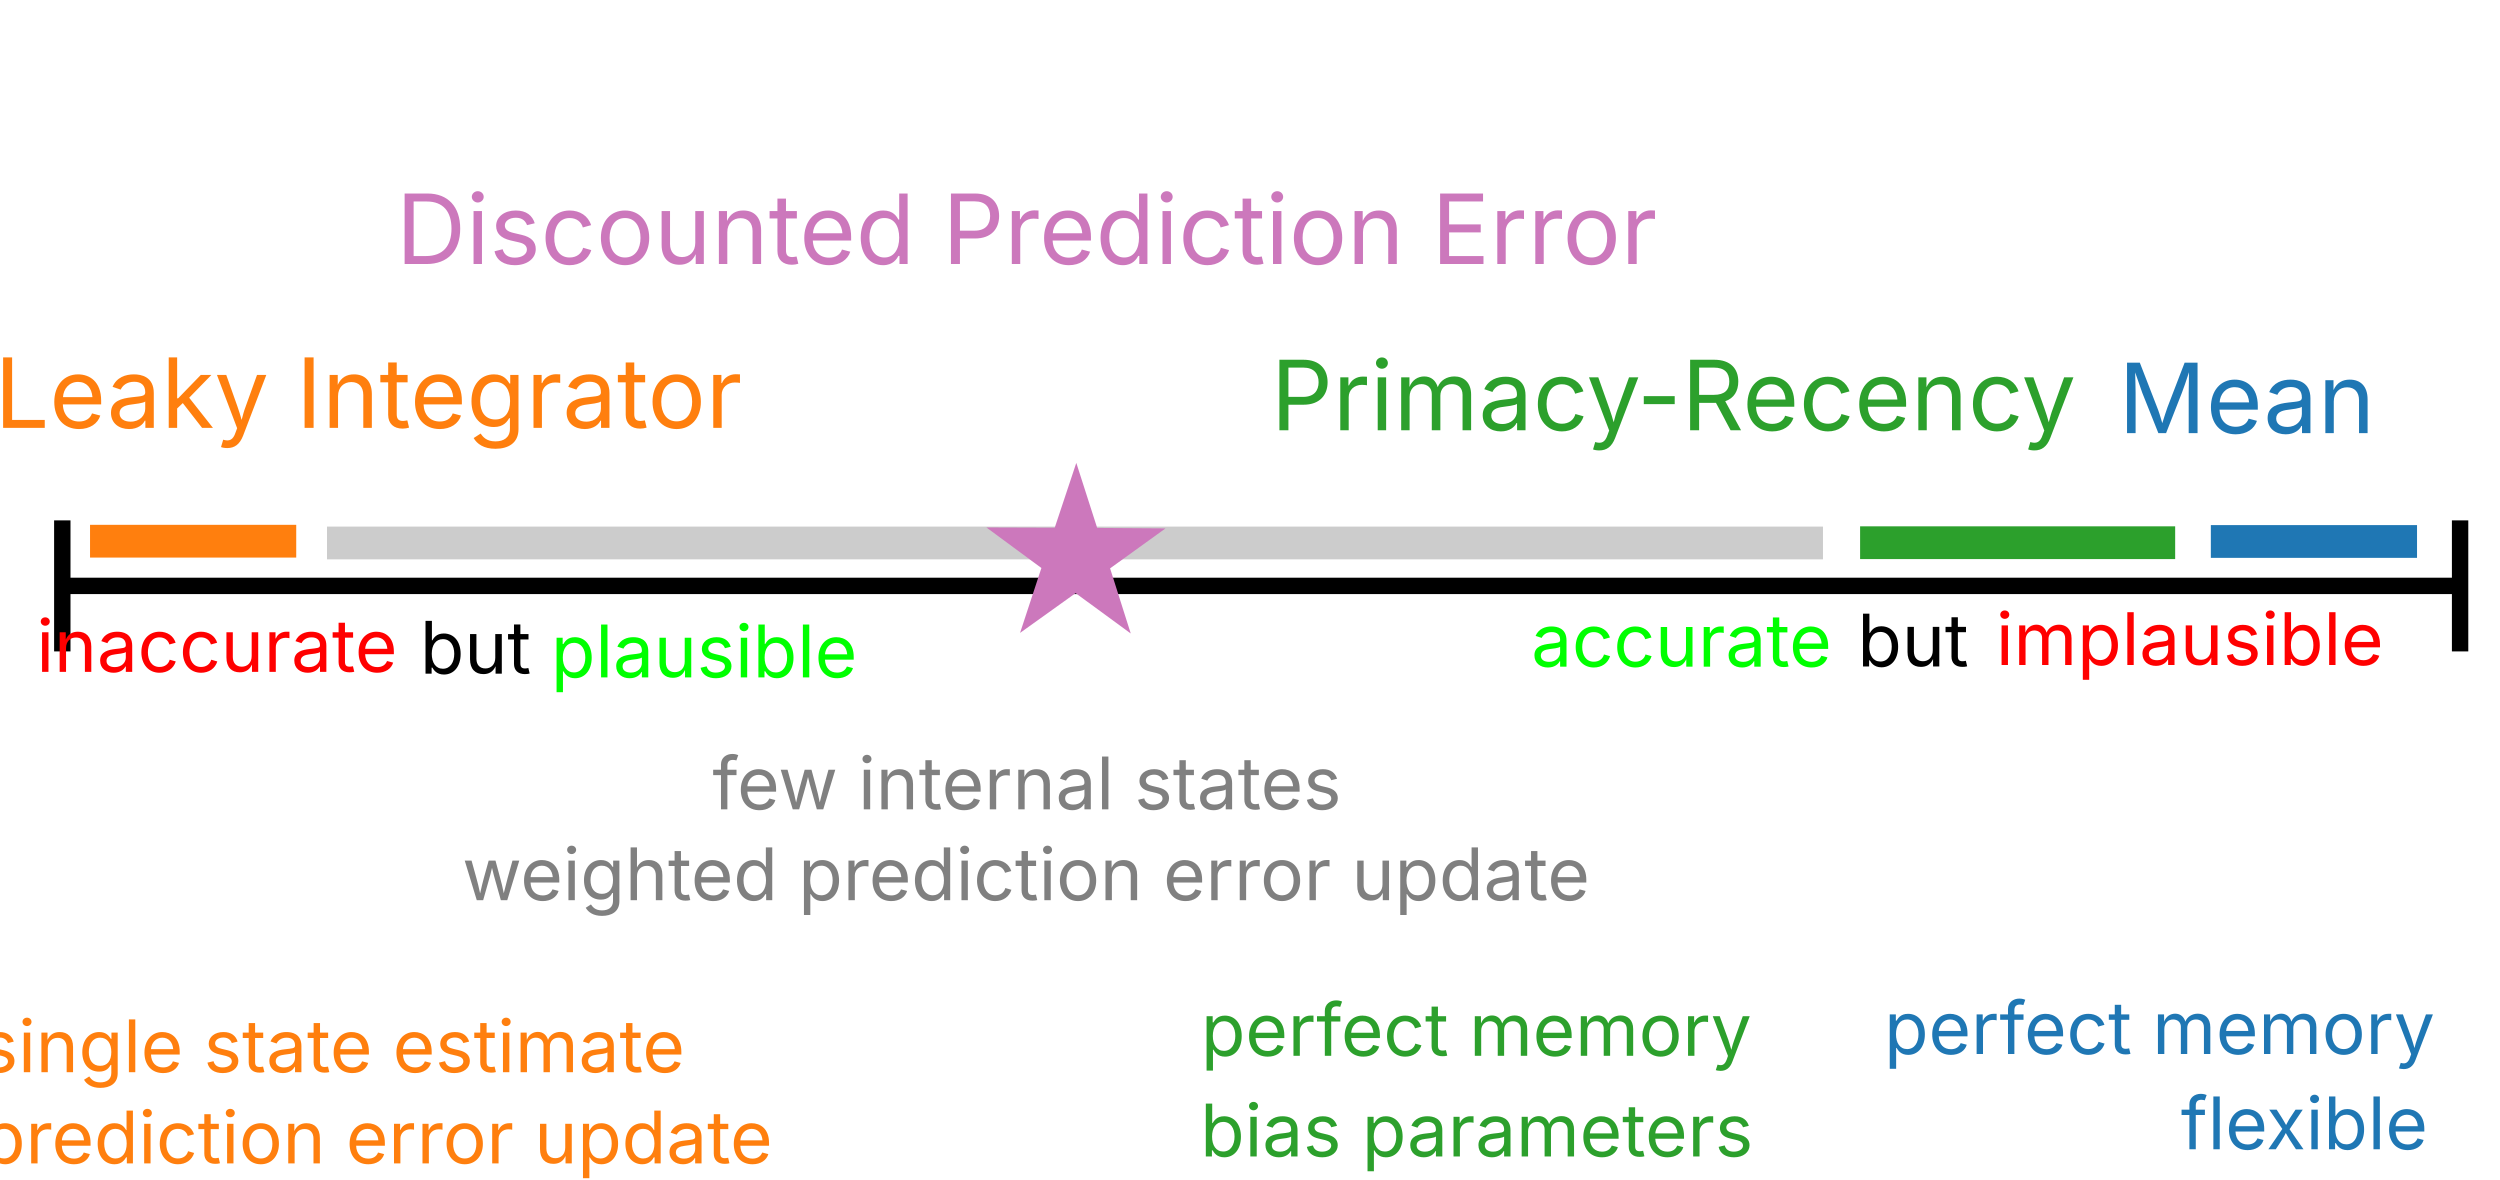
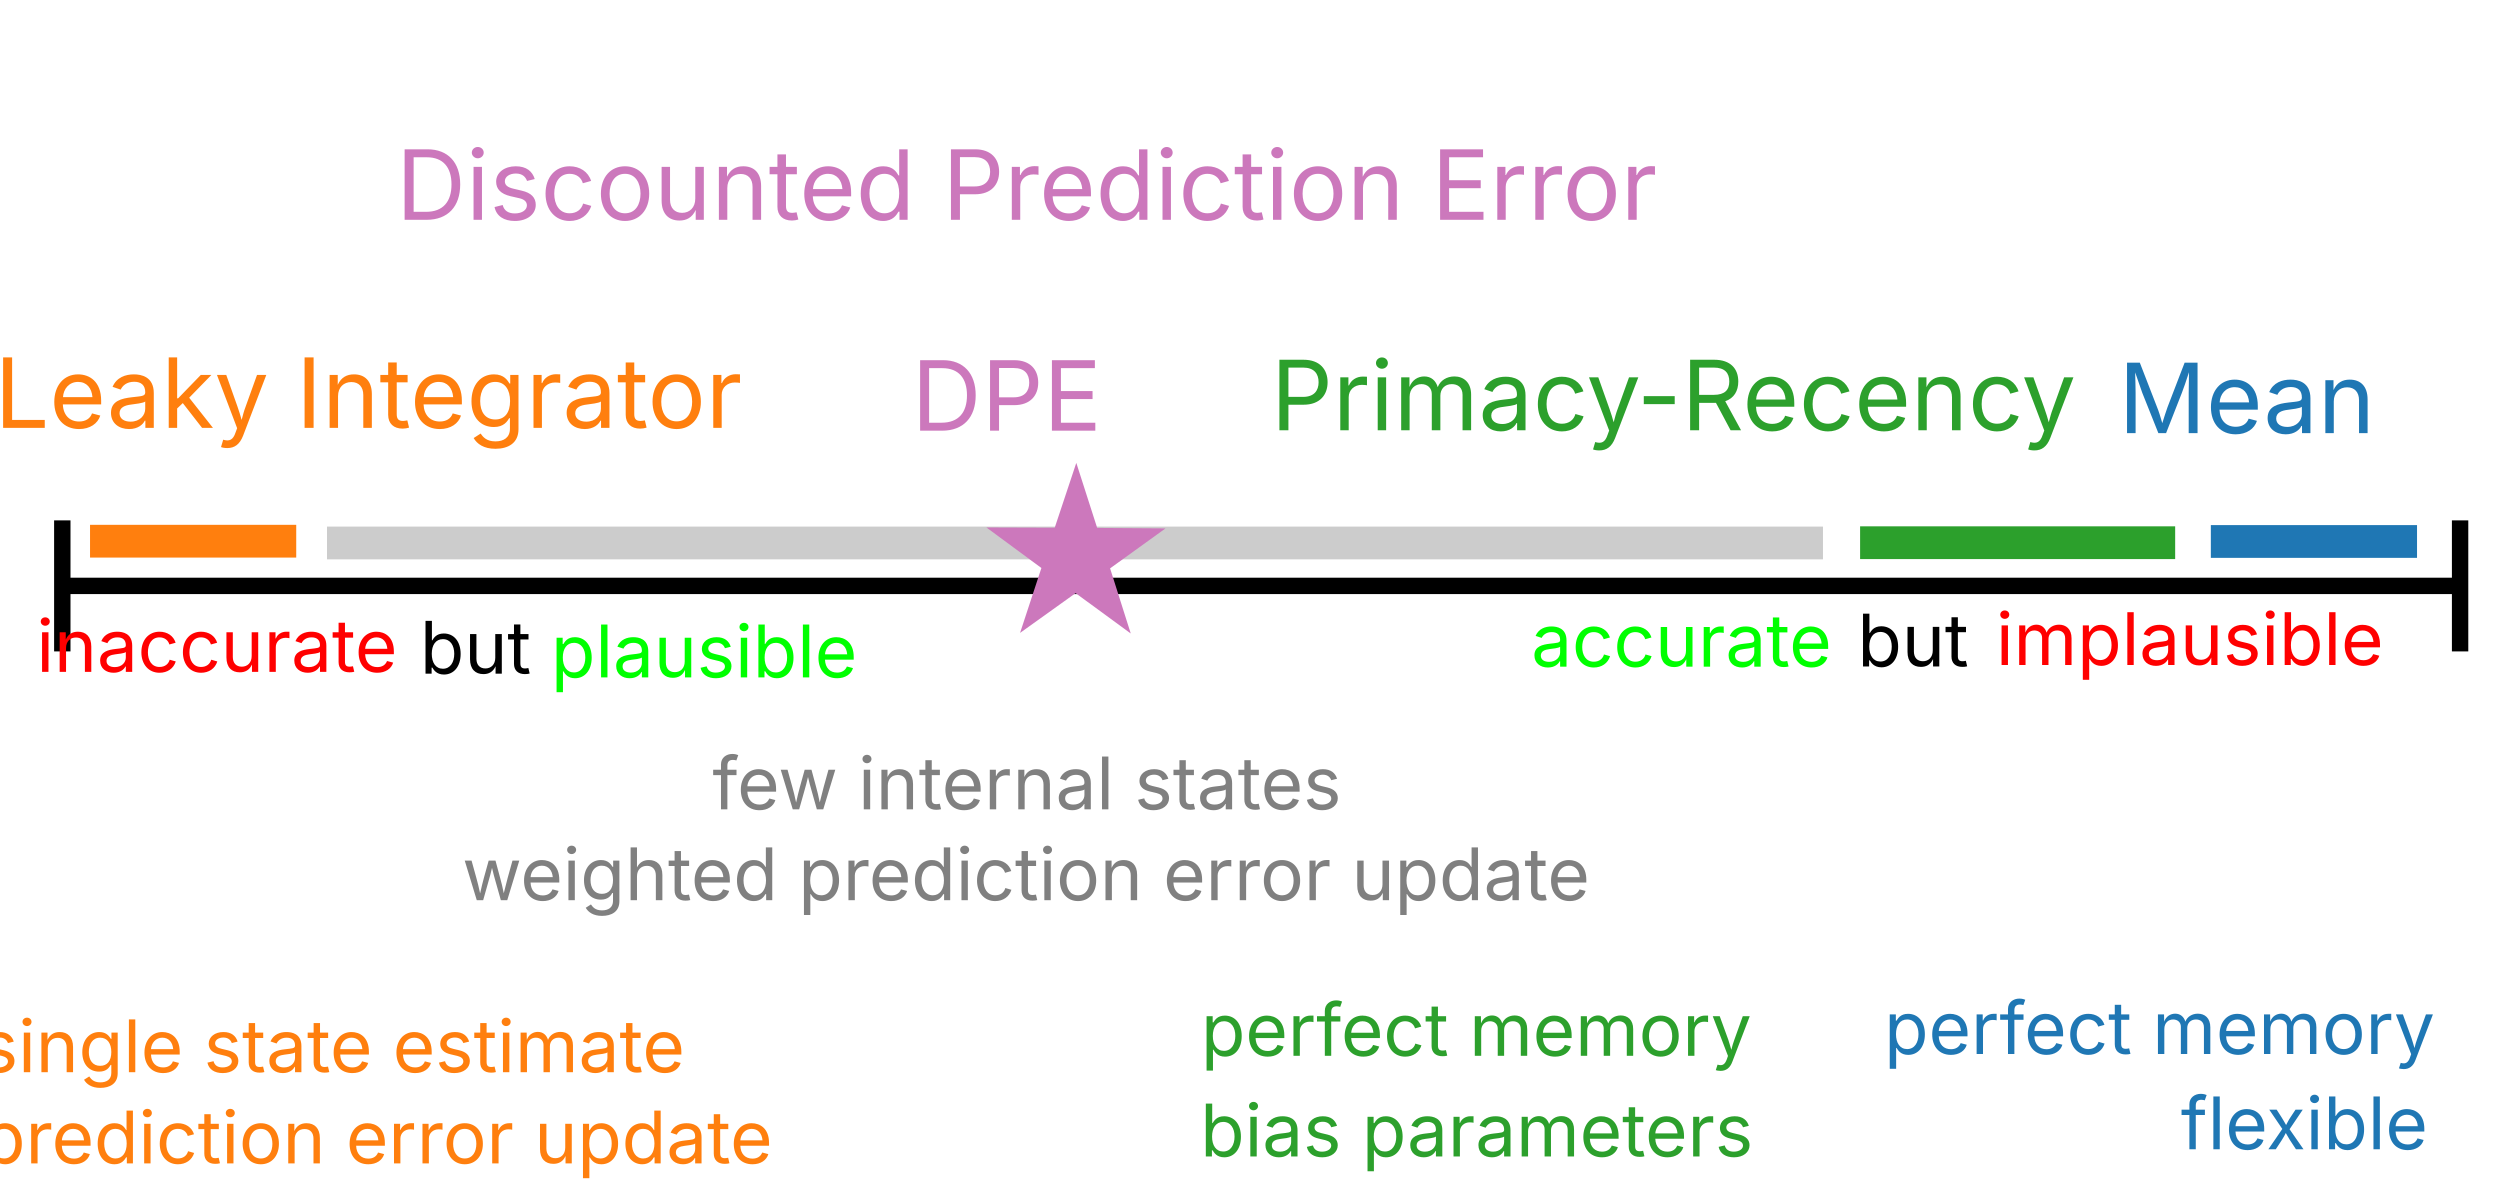
<svg xmlns="http://www.w3.org/2000/svg" width="10.6in" height="5in" viewBox="0 0 269.24 127" version="1.1" id="svg1">
  <defs id="defs1">
    <marker style="overflow:visible" id="marker2" refX="0" refY="0" orient="auto" markerWidth="1" markerHeight="1" viewBox="0 0 1 1" preserveAspectRatio="xMidYMid">
      <path style="fill:none;stroke:context-stroke;stroke-width:1" d="M 0,4 V -4" id="path2" />
    </marker>
    <marker style="overflow:visible" id="Stop" refX="0" refY="0" orient="auto" markerWidth="1" markerHeight="1" viewBox="0 0 1 1" preserveAspectRatio="xMidYMid">
      <path style="fill:none;stroke:context-stroke;stroke-width:1" d="M 0,4 V -4" id="path23" />
    </marker>
    <clipPath id="p342a562464">
      <rect x="90" y="8.64" width="558" height="55.44" id="rect1-1" />
    </clipPath>
  </defs>
  <g id="layer1" transform="translate(-0.598408,-27.0888)">
    <path style="fill:none;stroke:#000000;stroke-width:1.764;stroke-opacity:1;marker-start:url(#marker2);marker-end:url(#Stop);stroke-miterlimit:4;stroke-dasharray:none" d="M 7.308,90.187 H 265.541" id="path1" />
    <path style="fill:none;stroke:#1f77b4;stroke-width:3.528;stroke-miterlimit:4;stroke-dasharray:none;stroke-opacity:1" d="m 238.697,85.404 h 22.206" id="path1-9" />
    <path style="fill:none;stroke:#2ca02c;stroke-width:3.528;stroke-miterlimit:4;stroke-dasharray:none;stroke-opacity:1" d="m 200.924,85.536 h 33.931" id="path1-9-1" />
    <text xml:space="preserve" style="font-style:normal;font-variant:normal;font-weight:normal;font-stretch:normal;font-size:10.435px;font-family:Inter;-inkscape-font-specification:'Inter, Normal';font-variant-ligatures:normal;font-variant-caps:normal;font-variant-numeric:normal;font-variant-east-asian:normal;text-align:center;writing-mode:lr-tb;direction:ltr;text-anchor:middle;fill:#1f77b4;fill-opacity:1;stroke:none;stroke-width:0.626;stroke-dasharray:none;stroke-opacity:1" x="249.905" y="73.738" id="text1-3">
      <tspan style="font-style:normal;font-variant:normal;font-weight:normal;font-stretch:normal;font-size:10.435px;font-family:Inter;-inkscape-font-specification:'Inter, Normal';font-variant-ligatures:normal;font-variant-caps:normal;font-variant-numeric:normal;font-variant-east-asian:normal;fill:#1f77b4;fill-opacity:1;stroke:none;stroke-width:0.626" x="249.905" y="73.738" id="tspan47646">Mean</tspan>
    </text>
    <text xml:space="preserve" style="font-style:normal;font-variant:normal;font-weight:normal;font-stretch:normal;font-size:7.826px;font-family:Inter;-inkscape-font-specification:'Inter, Normal';font-variant-ligatures:normal;font-variant-caps:normal;font-variant-numeric:normal;font-variant-east-asian:normal;text-align:center;writing-mode:lr-tb;direction:ltr;text-anchor:middle;fill:#1f77b4;fill-opacity:1;stroke:none;stroke-width:0.626;stroke-dasharray:none;stroke-opacity:1" x="238.671" y="140.6" id="text1-3-9-8">
      <tspan id="tspan1-9-60-0" style="font-style:normal;font-variant:normal;font-weight:normal;font-stretch:normal;font-size:7.826px;font-family:Inter;-inkscape-font-specification:'Inter, Normal';font-variant-ligatures:normal;font-variant-caps:normal;font-variant-numeric:normal;font-variant-east-asian:normal;fill:#1f77b4;fill-opacity:1;stroke:none;stroke-width:0.626" x="238.671" y="140.6">perfect memory</tspan>
    </text>
    <text xml:space="preserve" style="font-style:normal;font-variant:normal;font-weight:normal;font-stretch:normal;font-size:7.826px;font-family:Inter;-inkscape-font-specification:'Inter, Normal';font-variant-ligatures:normal;font-variant-caps:normal;font-variant-numeric:normal;font-variant-east-asian:normal;text-align:center;writing-mode:lr-tb;direction:ltr;text-anchor:middle;fill:#2ca02c;fill-opacity:1;stroke:none;stroke-width:0.626;stroke-dasharray:none;stroke-opacity:1" x="165.096" y="140.794" id="text1-3-9-8-0">
      <tspan id="tspan1-9-60-0-6" style="font-style:normal;font-variant:normal;font-weight:normal;font-stretch:normal;font-size:7.826px;font-family:Inter;-inkscape-font-specification:'Inter, Normal';font-variant-ligatures:normal;font-variant-caps:normal;font-variant-numeric:normal;font-variant-east-asian:normal;fill:#2ca02c;fill-opacity:1;stroke:none;stroke-width:0.626" x="165.096" y="140.794">perfect memory</tspan>
    </text>
    <text xml:space="preserve" style="font-style:normal;font-variant:normal;font-weight:normal;font-stretch:normal;font-size:7.826px;font-family:Inter;-inkscape-font-specification:'Inter, Normal';font-variant-ligatures:normal;font-variant-caps:normal;font-variant-numeric:normal;font-variant-east-asian:normal;text-align:center;writing-mode:lr-tb;direction:ltr;text-anchor:middle;fill:#2ca02c;fill-opacity:1;stroke:none;stroke-width:0.626;stroke-dasharray:none;stroke-opacity:1" x="165.134" y="151.633" id="text1-3-9-8-0-4">
      <tspan id="tspan1-9-60-0-6-6" style="font-style:normal;font-variant:normal;font-weight:normal;font-stretch:normal;font-size:7.826px;font-family:Inter;-inkscape-font-specification:'Inter, Normal';font-variant-ligatures:normal;font-variant-caps:normal;font-variant-numeric:normal;font-variant-east-asian:normal;fill:#2ca02c;fill-opacity:1;stroke:none;stroke-width:0.626" x="165.134" y="151.633">bias parameters</tspan>
    </text>
    <text xml:space="preserve" style="font-style:normal;font-variant:normal;font-weight:normal;font-stretch:normal;font-size:7.826px;font-family:Inter;-inkscape-font-specification:'Inter, Normal';font-variant-ligatures:normal;font-variant-caps:normal;font-variant-numeric:normal;font-variant-east-asian:normal;text-align:center;writing-mode:lr-tb;direction:ltr;text-anchor:middle;fill:#1f77b4;fill-opacity:1;stroke:none;stroke-width:0.626;stroke-dasharray:none;stroke-opacity:1" x="254.267" y="150.859" id="text1-3-9-8-2">
      <tspan id="tspan1-9-60-0-1" style="font-style:normal;font-variant:normal;font-weight:normal;font-stretch:normal;font-size:7.826px;font-family:Inter;-inkscape-font-specification:'Inter, Normal';font-variant-ligatures:normal;font-variant-caps:normal;font-variant-numeric:normal;font-variant-east-asian:normal;fill:#1f77b4;fill-opacity:1;stroke:none;stroke-width:0.626" x="254.267" y="150.859">flexible</tspan>
    </text>
    <text xml:space="preserve" style="font-style:normal;font-variant:normal;font-weight:normal;font-stretch:normal;font-size:7.826px;font-family:Inter;-inkscape-font-specification:'Inter, Normal';font-variant-ligatures:normal;font-variant-caps:normal;font-variant-numeric:normal;font-variant-east-asian:normal;text-align:center;writing-mode:lr-tb;direction:ltr;text-anchor:middle;fill:#00ff00;fill-opacity:1;stroke:none;stroke-width:0.626;stroke-dasharray:none;stroke-opacity:1" x="187.187" y="98.883" id="text1-3-9-9">
      <tspan id="tspan1-9-60-2" style="font-style:normal;font-variant:normal;font-weight:normal;font-stretch:normal;font-size:7.826px;font-family:Inter;-inkscape-font-specification:'Inter, Normal';font-variant-ligatures:normal;font-variant-caps:normal;font-variant-numeric:normal;font-variant-east-asian:normal;fill:#00ff00;fill-opacity:1;stroke:none;stroke-width:0.626" x="187.187" y="98.883">accurate</tspan>
    </text>
    <text xml:space="preserve" style="font-style:normal;font-variant:normal;font-weight:normal;font-stretch:normal;font-size:7.826px;font-family:Inter;-inkscape-font-specification:'Inter, Normal';font-variant-ligatures:normal;font-variant-caps:normal;font-variant-numeric:normal;font-variant-east-asian:normal;text-align:center;writing-mode:lr-tb;direction:ltr;text-anchor:middle;fill:#ff0000;fill-opacity:1;stroke:none;stroke-width:0.626;stroke-dasharray:none;stroke-opacity:1" x="29.457" y="99.449" id="text1-3-9-9-7">
      <tspan id="tspan1-9-60-2-7" style="font-style:normal;font-variant:normal;font-weight:normal;font-stretch:normal;font-size:7.826px;font-family:Inter;-inkscape-font-specification:'Inter, Normal';font-variant-ligatures:normal;font-variant-caps:normal;font-variant-numeric:normal;font-variant-east-asian:normal;fill:#ff0000;fill-opacity:1;stroke:none;stroke-width:0.626" x="29.457" y="99.449">inaccurate</tspan>
    </text>
    <text xml:space="preserve" style="font-style:normal;font-variant:normal;font-weight:normal;font-stretch:normal;font-size:7.826px;font-family:Inter;-inkscape-font-specification:'Inter, Normal';font-variant-ligatures:normal;font-variant-caps:normal;font-variant-numeric:normal;font-variant-east-asian:normal;text-align:center;writing-mode:lr-tb;direction:ltr;text-anchor:middle;fill:#ff0000;fill-opacity:1;stroke:none;stroke-width:0.626;stroke-dasharray:none;stroke-opacity:1" x="241.922" y="98.706" id="text1-3-9-9-2">
      <tspan id="tspan1-9-60-2-4" style="font-style:normal;font-variant:normal;font-weight:normal;font-stretch:normal;font-size:7.826px;font-family:Inter;-inkscape-font-specification:'Inter, Normal';font-variant-ligatures:normal;font-variant-caps:normal;font-variant-numeric:normal;font-variant-east-asian:normal;fill:#ff0000;fill-opacity:1;stroke:none;stroke-width:0.626" x="241.922" y="98.706">implausible</tspan>
    </text>
    <text xml:space="preserve" style="font-style:normal;font-variant:normal;font-weight:normal;font-stretch:normal;font-size:7.826px;font-family:Inter;-inkscape-font-specification:'Inter, Normal';font-variant-ligatures:normal;font-variant-caps:normal;font-variant-numeric:normal;font-variant-east-asian:normal;text-align:center;writing-mode:lr-tb;direction:ltr;text-anchor:middle;fill:#ff0000;fill-opacity:1;stroke:none;stroke-width:0.626;stroke-dasharray:none;stroke-opacity:1" x="212.122" y="98.862" id="text1-3-9-9-2-9">
      <tspan id="tspan1-9-60-2-4-1" style="font-style:normal;font-variant:normal;font-weight:normal;font-stretch:normal;font-size:7.826px;font-family:Inter;-inkscape-font-specification:'Inter, Normal';font-variant-ligatures:normal;font-variant-caps:normal;font-variant-numeric:normal;font-variant-east-asian:normal;fill:#000000;fill-opacity:1;stroke:none;stroke-width:0.626" x="212.122" y="98.862">but</tspan>
    </text>
    <text xml:space="preserve" style="font-style:normal;font-variant:normal;font-weight:normal;font-stretch:normal;font-size:7.826px;font-family:Inter;-inkscape-font-specification:'Inter, Normal';font-variant-ligatures:normal;font-variant-caps:normal;font-variant-numeric:normal;font-variant-east-asian:normal;text-align:center;writing-mode:lr-tb;direction:ltr;text-anchor:middle;fill:#ff0000;fill-opacity:1;stroke:none;stroke-width:0.626;stroke-dasharray:none;stroke-opacity:1" x="57.31" y="99.641" id="text1-3-9-9-2-9-9">
      <tspan id="tspan1-9-60-2-4-1-6" style="font-style:normal;font-variant:normal;font-weight:normal;font-stretch:normal;font-size:7.826px;font-family:Inter;-inkscape-font-specification:'Inter, Normal';font-variant-ligatures:normal;font-variant-caps:normal;font-variant-numeric:normal;font-variant-east-asian:normal;fill:#000000;fill-opacity:1;stroke:none;stroke-width:0.626" x="57.31" y="99.641">but</tspan>
    </text>
    <text xml:space="preserve" style="font-style:normal;font-variant:normal;font-weight:normal;font-stretch:normal;font-size:7.826px;font-family:Inter;-inkscape-font-specification:'Inter, Normal';font-variant-ligatures:normal;font-variant-caps:normal;font-variant-numeric:normal;font-variant-east-asian:normal;text-align:center;writing-mode:lr-tb;direction:ltr;text-anchor:middle;fill:#00ff00;fill-opacity:1;stroke:none;stroke-width:0.626;stroke-dasharray:none;stroke-opacity:1" x="81.927" y="100.038" id="text1-3-9-9-2-5">
      <tspan id="tspan1-9-60-2-4-4" style="font-style:normal;font-variant:normal;font-weight:normal;font-stretch:normal;font-size:7.826px;font-family:Inter;-inkscape-font-specification:'Inter, Normal';font-variant-ligatures:normal;font-variant-caps:normal;font-variant-numeric:normal;font-variant-east-asian:normal;fill:#00ff00;fill-opacity:1;stroke:none;stroke-width:0.626" x="81.927" y="100.038">plausible</tspan>
    </text>
    <text xml:space="preserve" style="font-style:normal;font-variant:normal;font-weight:normal;font-stretch:normal;font-size:10.435px;font-family:Inter;-inkscape-font-specification:'Inter, Normal';font-variant-ligatures:normal;font-variant-caps:normal;font-variant-numeric:normal;font-variant-east-asian:normal;text-align:center;writing-mode:lr-tb;direction:ltr;text-anchor:middle;fill:#2ca02c;fill-opacity:1;stroke:none;stroke-width:0.626;stroke-dasharray:none;stroke-opacity:1" x="188.155" y="73.426" id="text1-3-3">
      <tspan id="tspan1-9-3" style="font-style:normal;font-variant:normal;font-weight:normal;font-stretch:normal;font-size:10.435px;font-family:Inter;-inkscape-font-specification:'Inter, Normal';font-variant-ligatures:normal;font-variant-caps:normal;font-variant-numeric:normal;font-variant-east-asian:normal;fill:#2ca02c;fill-opacity:1;stroke:none;stroke-width:0.626" x="188.155" y="73.426">Primacy-Recency</tspan>
    </text>
    <text xml:space="preserve" style="font-style:normal;font-variant:normal;font-weight:normal;font-stretch:normal;font-size:10.435px;font-family:Inter;-inkscape-font-specification:'Inter, Normal';font-variant-ligatures:normal;font-variant-caps:normal;font-variant-numeric:normal;font-variant-east-asian:normal;text-align:center;writing-mode:lr-tb;direction:ltr;text-anchor:middle;fill:#ff7f0e;fill-opacity:1;stroke:none;stroke-width:0.626;stroke-dasharray:none;stroke-opacity:1" x="47.608" y="73.169" id="text1-3-6">
      <tspan style="font-style:normal;font-variant:normal;font-weight:normal;font-stretch:normal;font-size:10.435px;font-family:Inter;-inkscape-font-specification:'Inter, Normal';font-variant-ligatures:normal;font-variant-caps:normal;font-variant-numeric:normal;font-variant-east-asian:normal;fill:#ff7f0e;fill-opacity:1;stroke:none;stroke-width:0.626" x="47.608" y="73.169" id="tspan48284">Leaky Integrator</tspan>
    </text>
-     <text xml:space="preserve" style="font-style:normal;font-variant:normal;font-weight:normal;font-stretch:normal;font-size:10.435px;font-family:Inter;-inkscape-font-specification:'Inter, Normal';font-variant-ligatures:normal;font-variant-caps:normal;font-variant-numeric:normal;font-variant-east-asian:normal;text-align:center;writing-mode:lr-tb;direction:ltr;text-anchor:middle;fill:#cc78bc;fill-opacity:1;stroke:none;stroke-width:0.626;stroke-dasharray:none;stroke-opacity:1" x="118.499" y="55.522" id="text1-3-6-4">
-       <tspan style="font-style:normal;font-variant:normal;font-weight:normal;font-stretch:normal;font-size:10.435px;font-family:Inter;-inkscape-font-specification:'Inter, Normal';font-variant-ligatures:normal;font-variant-caps:normal;font-variant-numeric:normal;font-variant-east-asian:normal;fill:#cc78bc;fill-opacity:1;stroke:none;stroke-width:0.626" x="118.499" y="55.522" id="tspan116439">Discounted Prediction Error</tspan>
+     <text xml:space="preserve" style="font-style:normal;font-variant:normal;font-weight:normal;font-stretch:normal;font-size:10.435px;font-family:Inter;-inkscape-font-specification:'Inter, Normal';font-variant-ligatures:normal;font-variant-caps:normal;font-variant-numeric:normal;font-variant-east-asian:normal;text-align:center;writing-mode:lr-tb;direction:ltr;text-anchor:middle;fill:#cc78bc;fill-opacity:1;stroke:none;stroke-width:0.626;stroke-dasharray:none;stroke-opacity:1" x="118.499" y="50.759" id="text1-3-6-4">
+       <tspan style="font-style:normal;font-variant:normal;font-weight:normal;font-stretch:normal;font-size:10.435px;font-family:Inter;-inkscape-font-specification:'Inter, Normal';font-variant-ligatures:normal;font-variant-caps:normal;font-variant-numeric:normal;font-variant-east-asian:normal;fill:#cc78bc;fill-opacity:1;stroke:none;stroke-width:0.626" x="118.499" y="50.759" id="tspan116439">Discounted Prediction Error</tspan>
+     </text>
+     <text xml:space="preserve" style="font-style:normal;font-variant:normal;font-weight:normal;font-stretch:normal;font-size:10.435px;font-family:Inter;-inkscape-font-specification:'Inter, Normal';font-variant-ligatures:normal;font-variant-caps:normal;font-variant-numeric:normal;font-variant-east-asian:normal;text-align:center;writing-mode:lr-tb;direction:ltr;text-anchor:middle;fill:#cc78bc;fill-opacity:1;stroke:none;stroke-width:0.626;stroke-dasharray:none;stroke-opacity:1" x="116.338" y="73.473" id="text1-3-6-4-4">
+       <tspan style="font-style:normal;font-variant:normal;font-weight:normal;font-stretch:normal;font-size:10.435px;font-family:Inter;-inkscape-font-specification:'Inter, Normal';font-variant-ligatures:normal;font-variant-caps:normal;font-variant-numeric:normal;font-variant-east-asian:normal;fill:#cc78bc;fill-opacity:1;stroke:none;stroke-width:0.626" x="116.338" y="73.473" id="tspan116439-6">DPE</tspan>
    </text>
    <path style="fill:none;stroke:#ff7f0e;stroke-width:3.528;stroke-miterlimit:4;stroke-dasharray:none;stroke-opacity:1" d="m 10.295,85.374 h 22.206" id="path48366" />
    <path style="fill:none;stroke:#cccccc;stroke-width:3.528;stroke-miterlimit:4;stroke-dasharray:none;stroke-opacity:1" d="M 35.815,85.564 H 196.925" id="path48366-2" />
    <text xml:space="preserve" style="font-style:normal;font-variant:normal;font-weight:normal;font-stretch:normal;font-size:7.826px;font-family:Inter;-inkscape-font-specification:'Inter, Normal';font-variant-ligatures:normal;font-variant-caps:normal;font-variant-numeric:normal;font-variant-east-asian:normal;text-align:center;writing-mode:lr-tb;direction:ltr;text-anchor:middle;fill:#ff7f0e;fill-opacity:1;stroke:none;stroke-width:0.626;stroke-dasharray:none;stroke-opacity:1" x="41.887" y="142.563" id="text1-3-9-8-1">
      <tspan id="tspan1-9-60-0-0" style="font-style:normal;font-variant:normal;font-weight:normal;font-stretch:normal;font-size:7.826px;font-family:Inter;-inkscape-font-specification:'Inter, Normal';font-variant-ligatures:normal;font-variant-caps:normal;font-variant-numeric:normal;font-variant-east-asian:normal;fill:#ff7f0e;fill-opacity:1;stroke:none;stroke-width:0.626" x="41.887" y="142.563">single state estimate</tspan>
    </text>
    <text xml:space="preserve" style="font-style:normal;font-variant:normal;font-weight:normal;font-stretch:normal;font-size:7.826px;font-family:Inter;-inkscape-font-specification:'Inter, Normal';font-variant-ligatures:normal;font-variant-caps:normal;font-variant-numeric:normal;font-variant-east-asian:normal;text-align:center;writing-mode:lr-tb;direction:ltr;text-anchor:middle;fill:#ff7f0e;fill-opacity:1;stroke:none;stroke-width:0.626;stroke-dasharray:none;stroke-opacity:1" x="46.678" y="152.382" id="text1-3-9-8-1-8">
      <tspan id="tspan1-9-60-0-0-5" style="font-style:normal;font-variant:normal;font-weight:normal;font-stretch:normal;font-size:7.826px;font-family:Inter;-inkscape-font-specification:'Inter, Normal';font-variant-ligatures:normal;font-variant-caps:normal;font-variant-numeric:normal;font-variant-east-asian:normal;fill:#ff7f0e;fill-opacity:1;stroke:none;stroke-width:0.626" x="46.678" y="152.382">prediction error update</tspan>
    </text>
    <text xml:space="preserve" style="font-style:normal;font-variant:normal;font-weight:normal;font-stretch:normal;font-size:7.826px;font-family:Inter;-inkscape-font-specification:'Inter, Normal';font-variant-ligatures:normal;font-variant-caps:normal;font-variant-numeric:normal;font-variant-east-asian:normal;text-align:center;writing-mode:lr-tb;direction:ltr;text-anchor:middle;fill:#808080;fill-opacity:1;stroke:none;stroke-width:0.626;stroke-dasharray:none;stroke-opacity:1" x="116.601" y="124.041" id="text1-3-9-8-1-8-5">
      <tspan id="tspan1-9-60-0-0-5-8" style="font-style:normal;font-variant:normal;font-weight:normal;font-stretch:normal;font-size:7.826px;font-family:Inter;-inkscape-font-specification:'Inter, Normal';font-variant-ligatures:normal;font-variant-caps:normal;font-variant-numeric:normal;font-variant-east-asian:normal;fill:#808080;fill-opacity:1;stroke:none;stroke-width:0.626" x="116.601" y="124.041">weighted prediction error update</tspan>
    </text>
    <text xml:space="preserve" style="font-style:normal;font-variant:normal;font-weight:normal;font-stretch:normal;font-size:7.826px;font-family:Inter;-inkscape-font-specification:'Inter, Normal';font-variant-ligatures:normal;font-variant-caps:normal;font-variant-numeric:normal;font-variant-east-asian:normal;text-align:center;writing-mode:lr-tb;direction:ltr;text-anchor:middle;fill:#808080;fill-opacity:1;stroke:none;stroke-width:0.626;stroke-dasharray:none;stroke-opacity:1" x="116.698" y="114.252" id="text1-3-9-8-1-8-5-6">
      <tspan id="tspan1-9-60-0-0-5-8-2" style="font-style:normal;font-variant:normal;font-weight:normal;font-stretch:normal;font-size:7.826px;font-family:Inter;-inkscape-font-specification:'Inter, Normal';font-variant-ligatures:normal;font-variant-caps:normal;font-variant-numeric:normal;font-variant-east-asian:normal;fill:#808080;fill-opacity:1;stroke:none;stroke-width:0.626" x="116.698" y="114.252">few internal states</tspan>
    </text>
    <path style="fill:#cc78bc;fill-opacity:1;stroke:none;stroke-width:13.333;stroke-miterlimit:4;stroke-dasharray:none;stroke-opacity:1" id="path122948" d="m 466.501,255.584 -55.051,-27.93 -43.726,43.575 9.552,-60.988 -54.955,-28.12 60.955,-9.762 9.762,-60.955 28.12,54.955 60.988,-9.552 -43.575,43.726 z" transform="matrix(0.1176387,0.01926545,-0.01926545,0.1176387,72.42096,56.25966)" />
  </g>
</svg>
